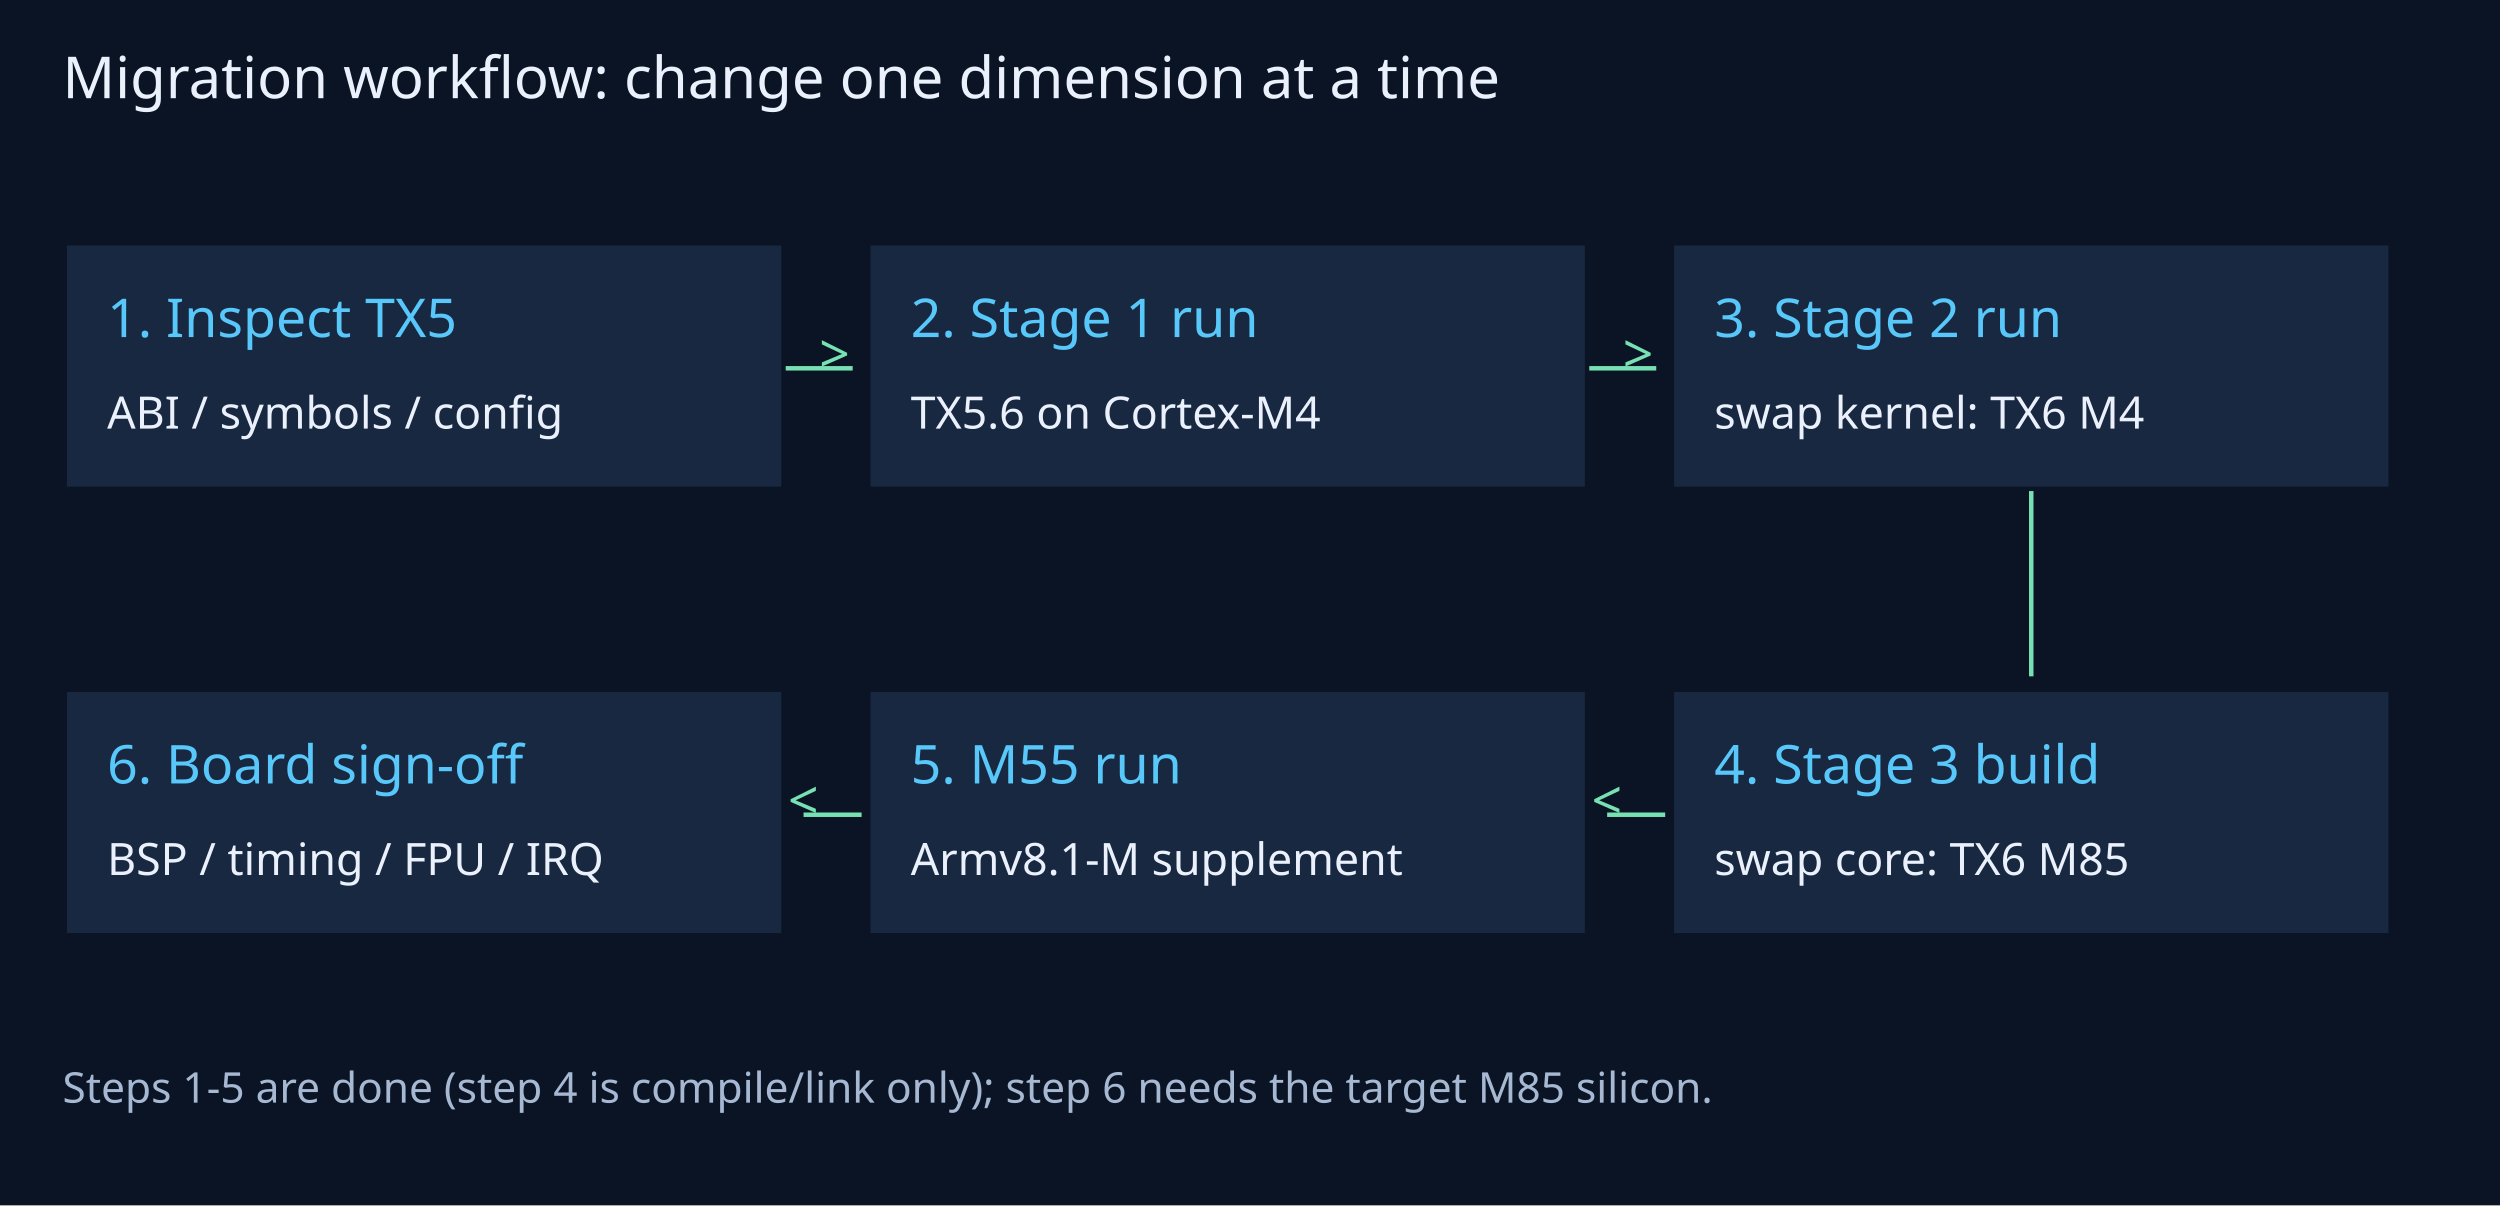
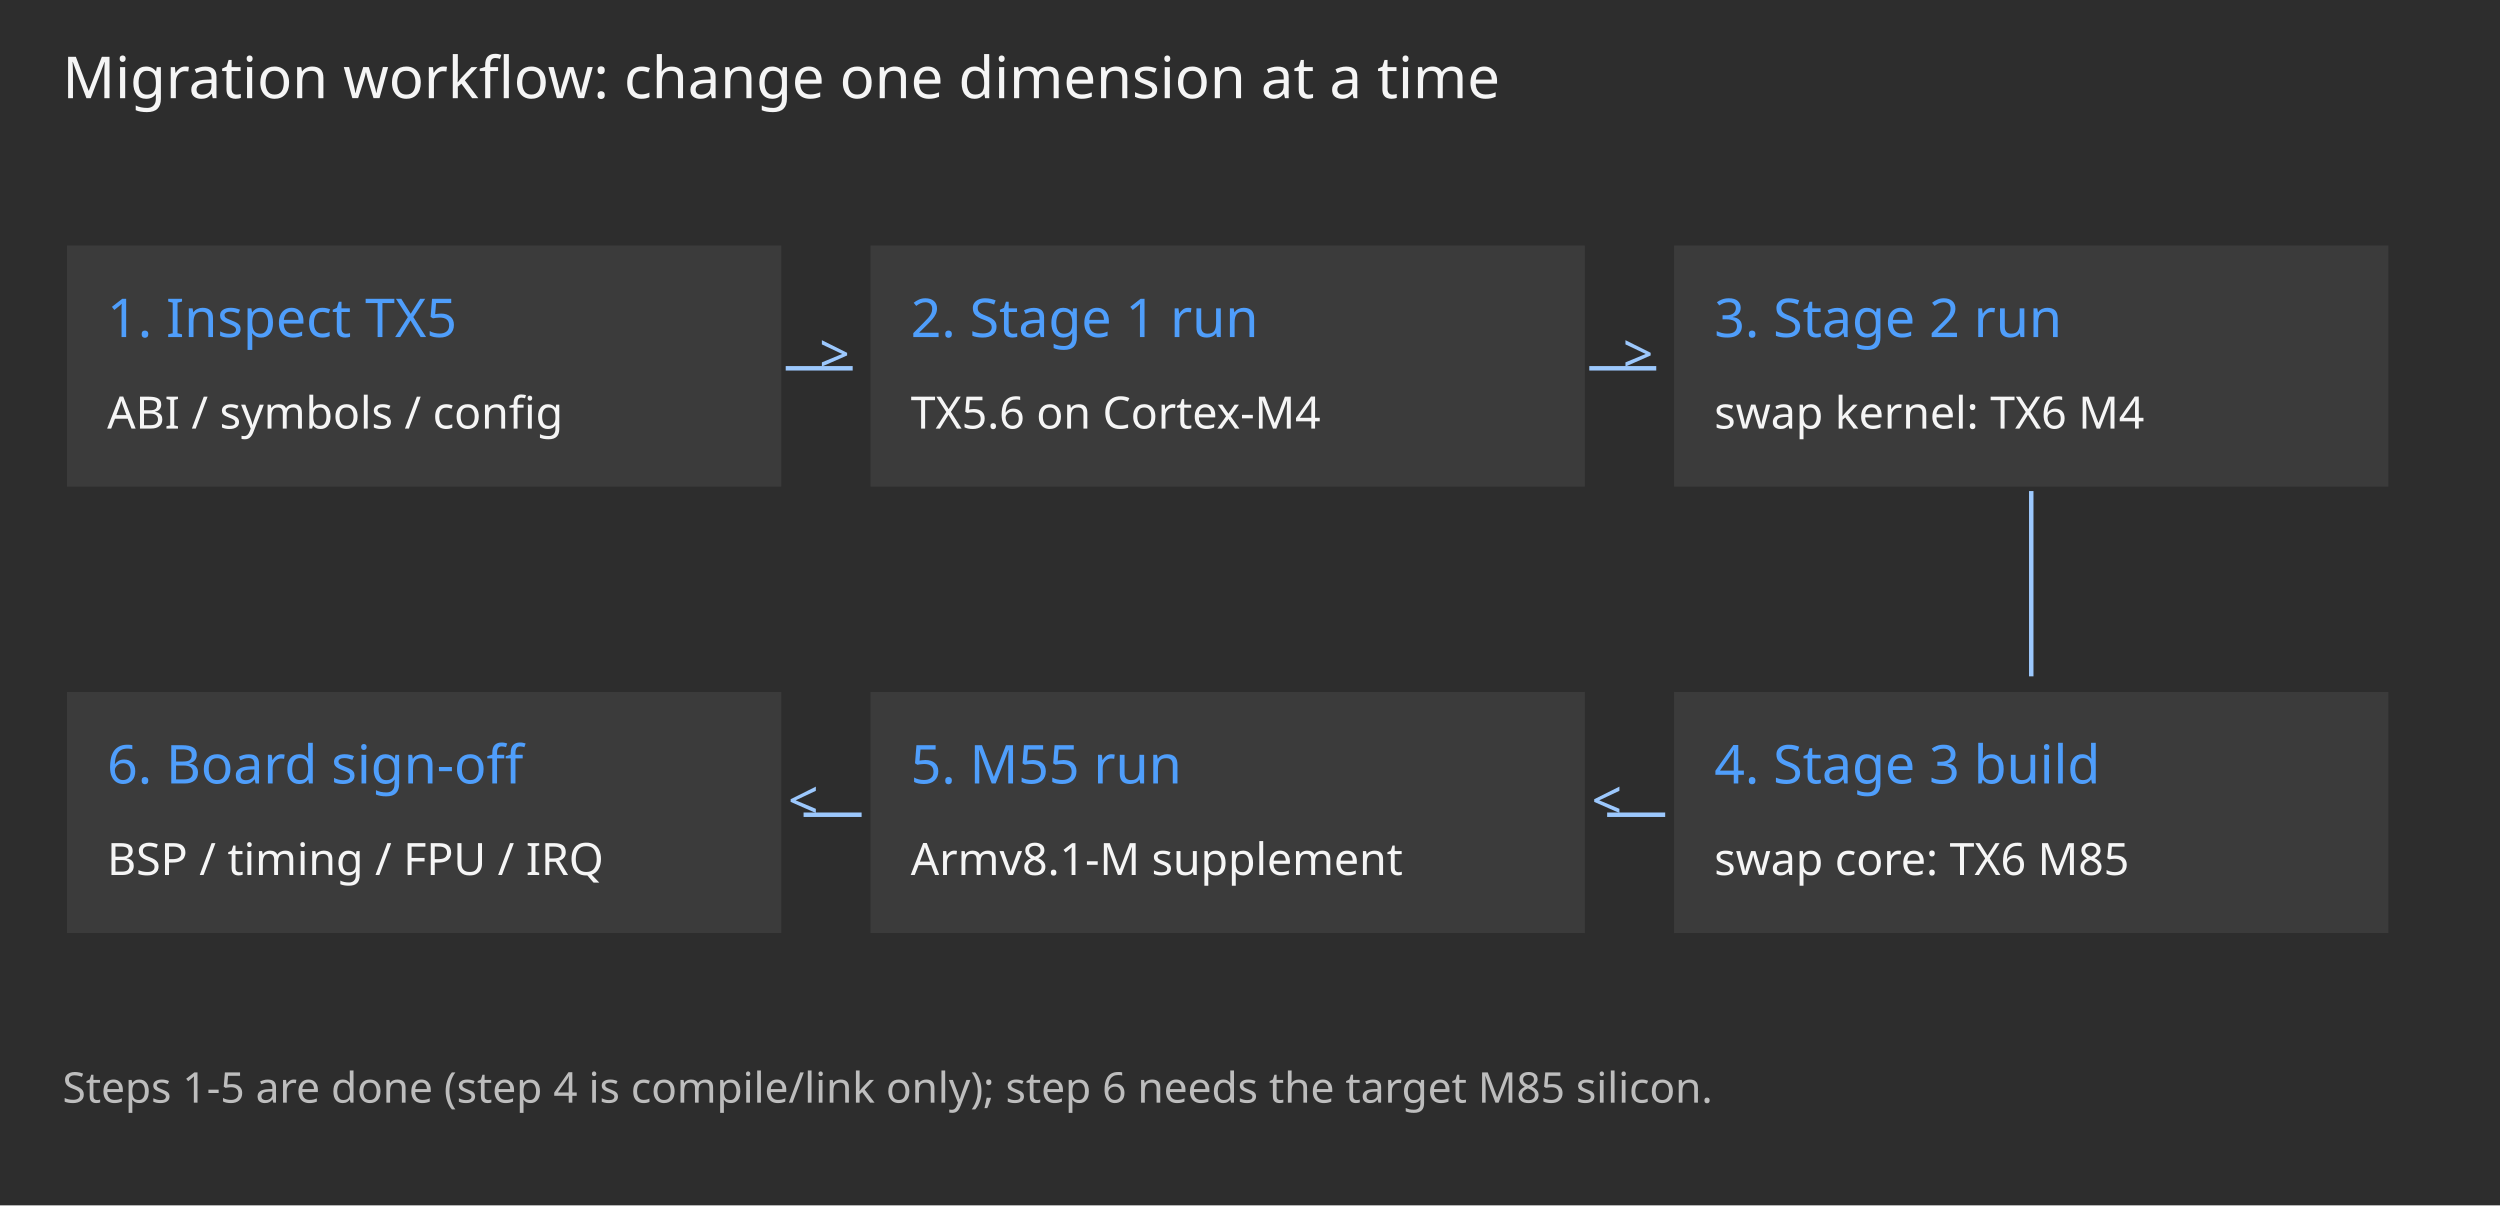
<svg xmlns="http://www.w3.org/2000/svg" viewBox="0 0 1120 540" role="img">
-   <rect width="1120" height="540" fill="#0b1424" />
-   <text x="28" y="44" fill="#eaf1fc" font-family="sans-serif" font-size="26">Migration workflow: change one dimension at a time</text>
-   <rect x="30" y="110" width="320" height="108" fill="#182840" />
-   <text x="48" y="151" fill="#58c7fa" font-family="sans-serif" font-size="24">1. Inspect TX5</text>
-   <text x="48" y="192" fill="#eaf1fc" font-family="sans-serif" font-size="20">ABI / symbols / config</text>
-   <rect x="390" y="110" width="320" height="108" fill="#182840" />
-   <text x="408" y="151" fill="#58c7fa" font-family="sans-serif" font-size="24">2. Stage 1 run</text>
-   <text x="408" y="192" fill="#eaf1fc" font-family="sans-serif" font-size="20">TX5.6 on Cortex-M4</text>
-   <rect x="750" y="110" width="320" height="108" fill="#182840" />
-   <text x="768" y="151" fill="#58c7fa" font-family="sans-serif" font-size="24">3. Stage 2 run</text>
-   <text x="768" y="192" fill="#eaf1fc" font-family="sans-serif" font-size="20">swap kernel: TX6 M4</text>
-   <rect x="750" y="310" width="320" height="108" fill="#182840" />
-   <text x="768" y="351" fill="#58c7fa" font-family="sans-serif" font-size="24">4. Stage 3 build</text>
-   <text x="768" y="392" fill="#eaf1fc" font-family="sans-serif" font-size="20">swap core: TX6 M85</text>
-   <rect x="390" y="310" width="320" height="108" fill="#182840" />
-   <text x="408" y="351" fill="#58c7fa" font-family="sans-serif" font-size="24">5. M55 run</text>
-   <text x="408" y="392" fill="#eaf1fc" font-family="sans-serif" font-size="20">Armv8.1-M supplement</text>
-   <rect x="30" y="310" width="320" height="108" fill="#182840" />
-   <text x="48" y="351" fill="#58c7fa" font-family="sans-serif" font-size="24">6. Board sign-off</text>
-   <text x="48" y="392" fill="#eaf1fc" font-family="sans-serif" font-size="20">BSP / timing / FPU / IRQ</text>
-   <path d="M352,165 L382,165" stroke="#78e1b3" stroke-width="2" />
-   <text x="367" y="167" fill="#78e1b3" font-family="sans-serif" font-size="24">&gt;</text>
-   <path d="M712,165 L742,165" stroke="#78e1b3" stroke-width="2" />
-   <text x="727" y="167" fill="#78e1b3" font-family="sans-serif" font-size="24">&gt;</text>
-   <path d="M746,365 L720,365" stroke="#78e1b3" stroke-width="2" />
-   <text x="713" y="367" fill="#78e1b3" font-family="sans-serif" font-size="24">&lt;</text>
-   <path d="M386,365 L360,365" stroke="#78e1b3" stroke-width="2" />
-   <text x="353" y="367" fill="#78e1b3" font-family="sans-serif" font-size="24">&lt;</text>
-   <path d="M910,220 L910,303" stroke="#78e1b3" stroke-width="2" />
-   <text x="28" y="494" fill="#a7b8d2" font-family="sans-serif" font-size="19">Steps 1-5 are done (step 4 is compile/link only); step 6 needs the target M85 silicon.</text>
+   <rect width="1120" height="540" fill="#2d2d2d" />
+   <text x="28" y="44" fill="#f5f5f5" font-family="sans-serif" font-size="26">Migration workflow: change one dimension at a time</text>
+   <rect x="30" y="110" width="320" height="108" fill="#3b3b3b" />
+   <text x="48" y="151" fill="#4f9efb" font-family="sans-serif" font-size="24">1. Inspect TX5</text>
+   <text x="48" y="192" fill="#f5f5f5" font-family="sans-serif" font-size="20">ABI / symbols / config</text>
+   <rect x="390" y="110" width="320" height="108" fill="#3b3b3b" />
+   <text x="408" y="151" fill="#4f9efb" font-family="sans-serif" font-size="24">2. Stage 1 run</text>
+   <text x="408" y="192" fill="#f5f5f5" font-family="sans-serif" font-size="20">TX5.6 on Cortex-M4</text>
+   <rect x="750" y="110" width="320" height="108" fill="#3b3b3b" />
+   <text x="768" y="151" fill="#4f9efb" font-family="sans-serif" font-size="24">3. Stage 2 run</text>
+   <text x="768" y="192" fill="#f5f5f5" font-family="sans-serif" font-size="20">swap kernel: TX6 M4</text>
+   <rect x="750" y="310" width="320" height="108" fill="#3b3b3b" />
+   <text x="768" y="351" fill="#4f9efb" font-family="sans-serif" font-size="24">4. Stage 3 build</text>
+   <text x="768" y="392" fill="#f5f5f5" font-family="sans-serif" font-size="20">swap core: TX6 M85</text>
+   <rect x="390" y="310" width="320" height="108" fill="#3b3b3b" />
+   <text x="408" y="351" fill="#4f9efb" font-family="sans-serif" font-size="24">5. M55 run</text>
+   <text x="408" y="392" fill="#f5f5f5" font-family="sans-serif" font-size="20">Armv8.1-M supplement</text>
+   <rect x="30" y="310" width="320" height="108" fill="#3b3b3b" />
+   <text x="48" y="351" fill="#4f9efb" font-family="sans-serif" font-size="24">6. Board sign-off</text>
+   <text x="48" y="392" fill="#f5f5f5" font-family="sans-serif" font-size="20">BSP / timing / FPU / IRQ</text>
+   <path d="M352,165 L382,165" stroke="#9cc8fd" stroke-width="2" />
+   <text x="367" y="167" fill="#9cc8fd" font-family="sans-serif" font-size="24">&gt;</text>
+   <path d="M712,165 L742,165" stroke="#9cc8fd" stroke-width="2" />
+   <text x="727" y="167" fill="#9cc8fd" font-family="sans-serif" font-size="24">&gt;</text>
+   <path d="M746,365 L720,365" stroke="#9cc8fd" stroke-width="2" />
+   <text x="713" y="367" fill="#9cc8fd" font-family="sans-serif" font-size="24">&lt;</text>
+   <path d="M386,365 L360,365" stroke="#9cc8fd" stroke-width="2" />
+   <text x="353" y="367" fill="#9cc8fd" font-family="sans-serif" font-size="24">&lt;</text>
+   <path d="M910,220 L910,303" stroke="#9cc8fd" stroke-width="2" />
+   <text x="28" y="494" fill="#bdbdbd" font-family="sans-serif" font-size="19">Steps 1-5 are done (step 4 is compile/link only); step 6 needs the target M85 silicon.</text>
</svg>
